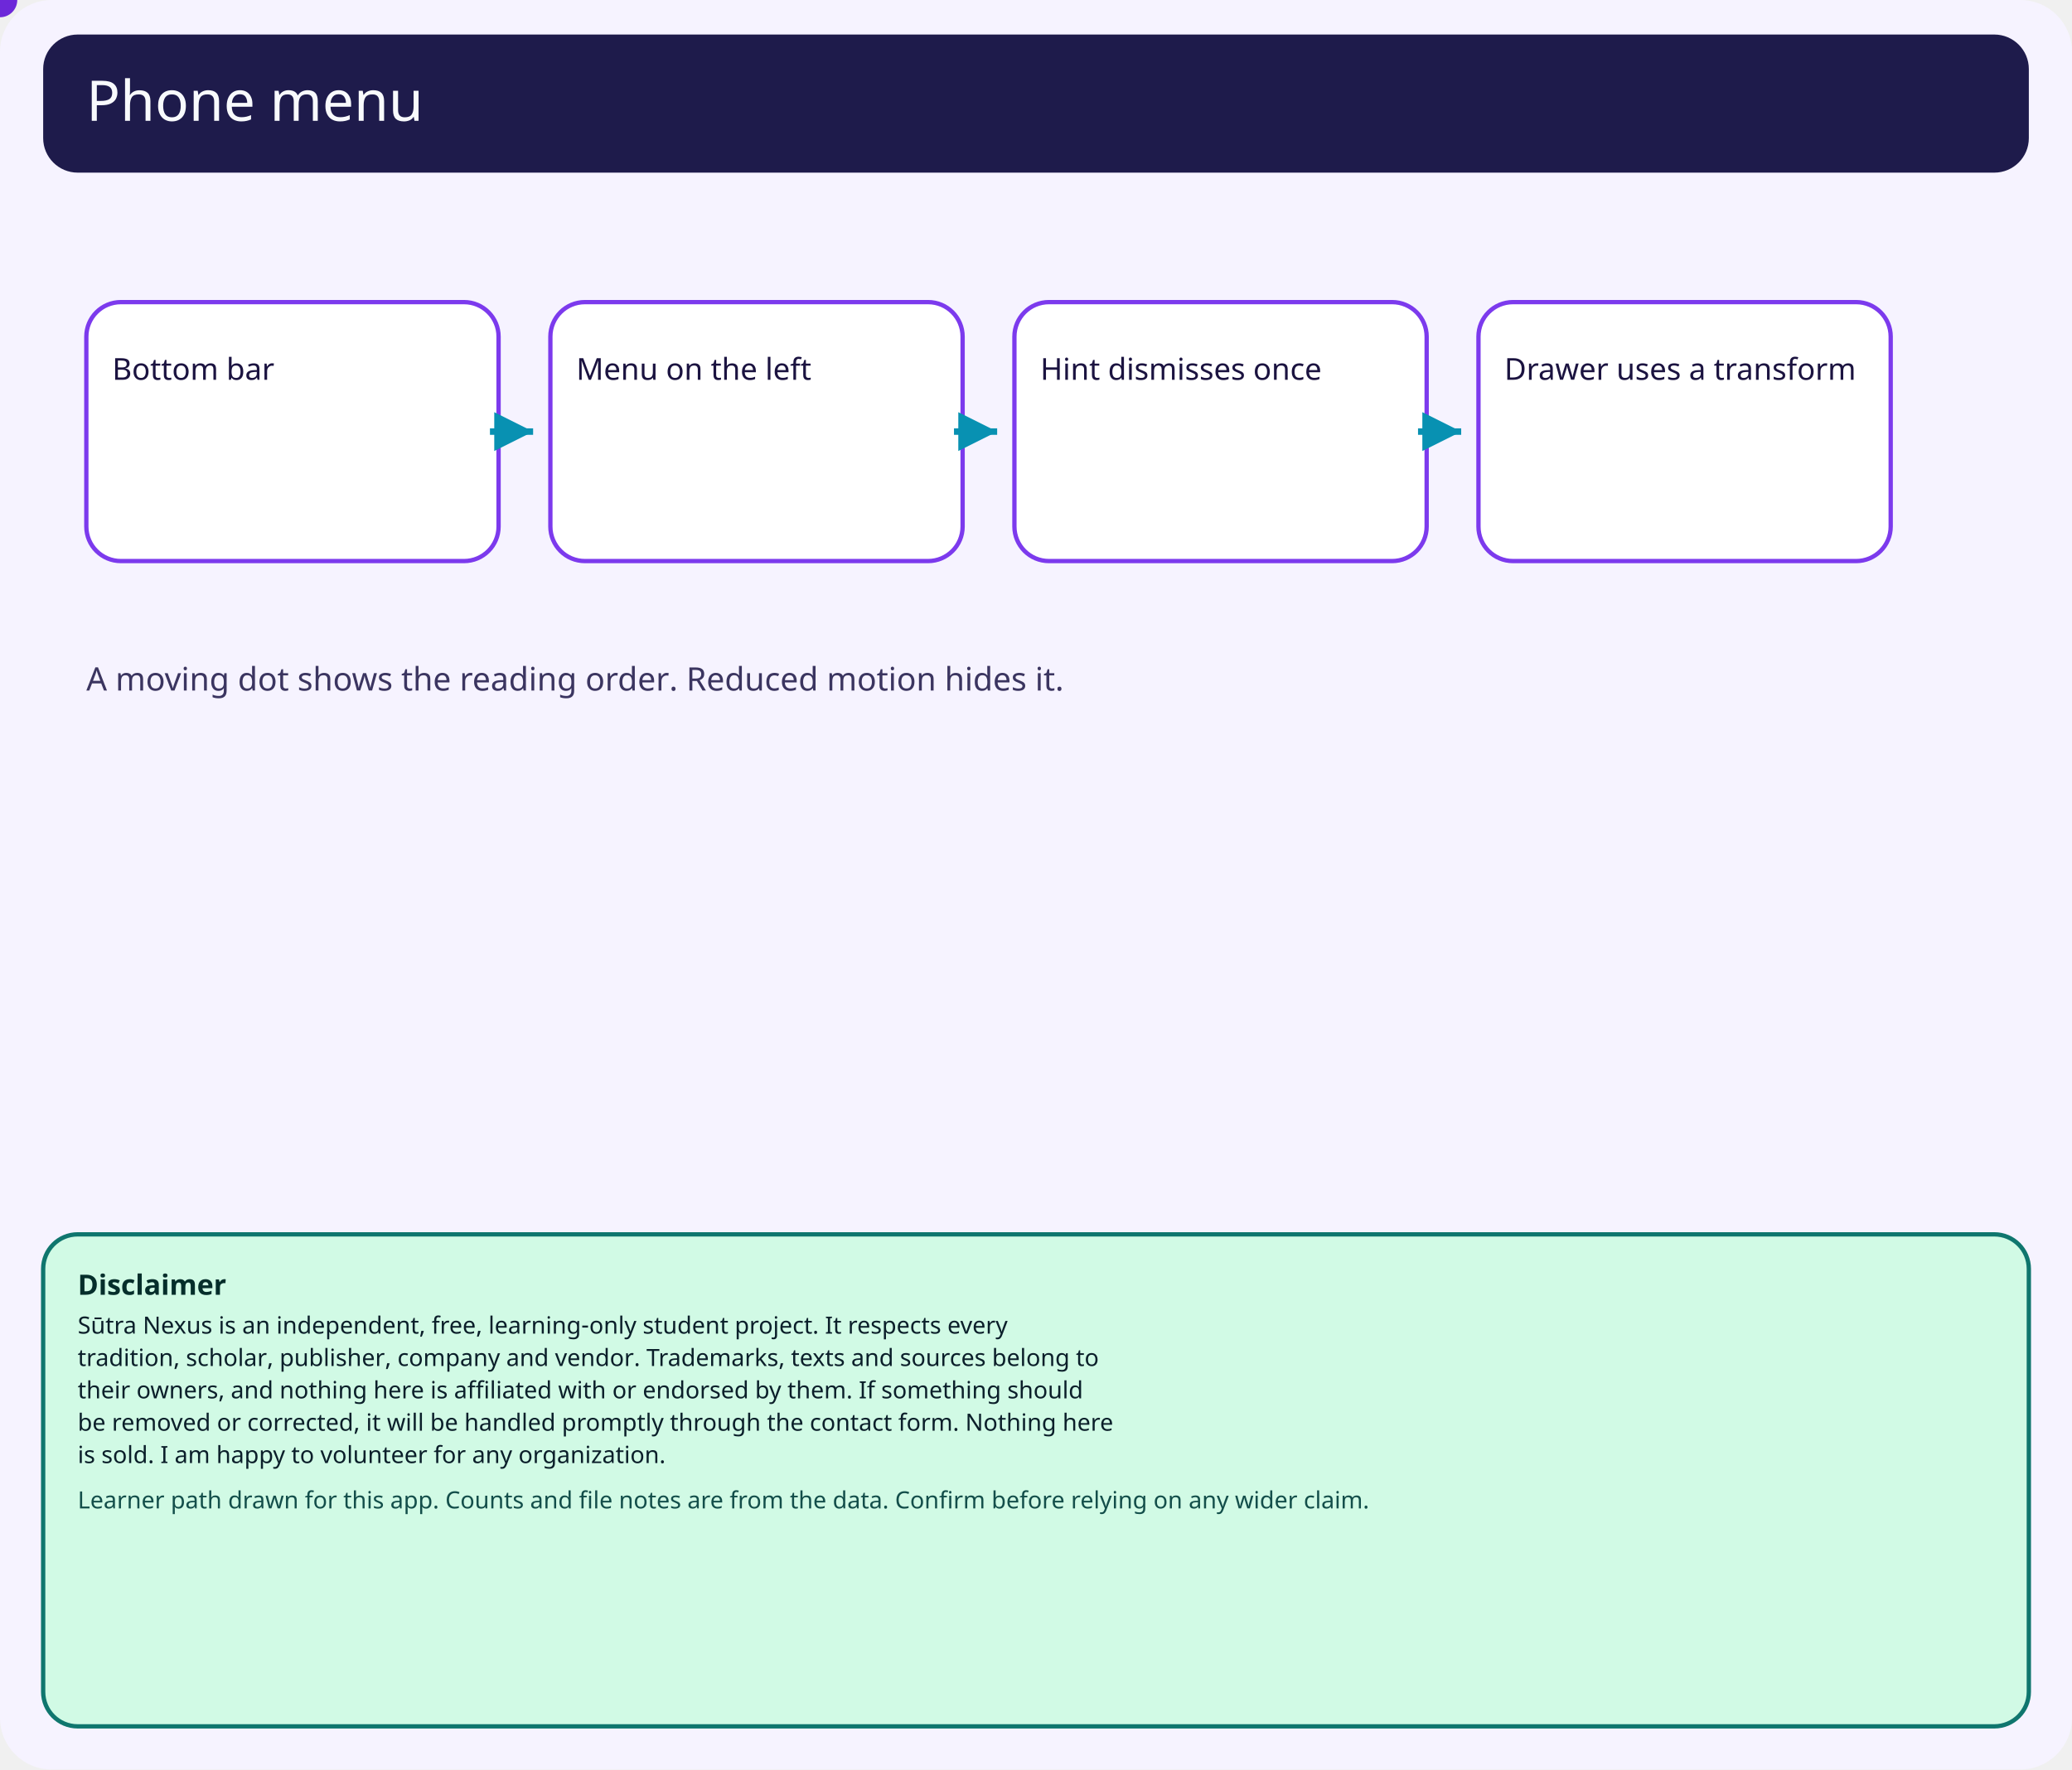
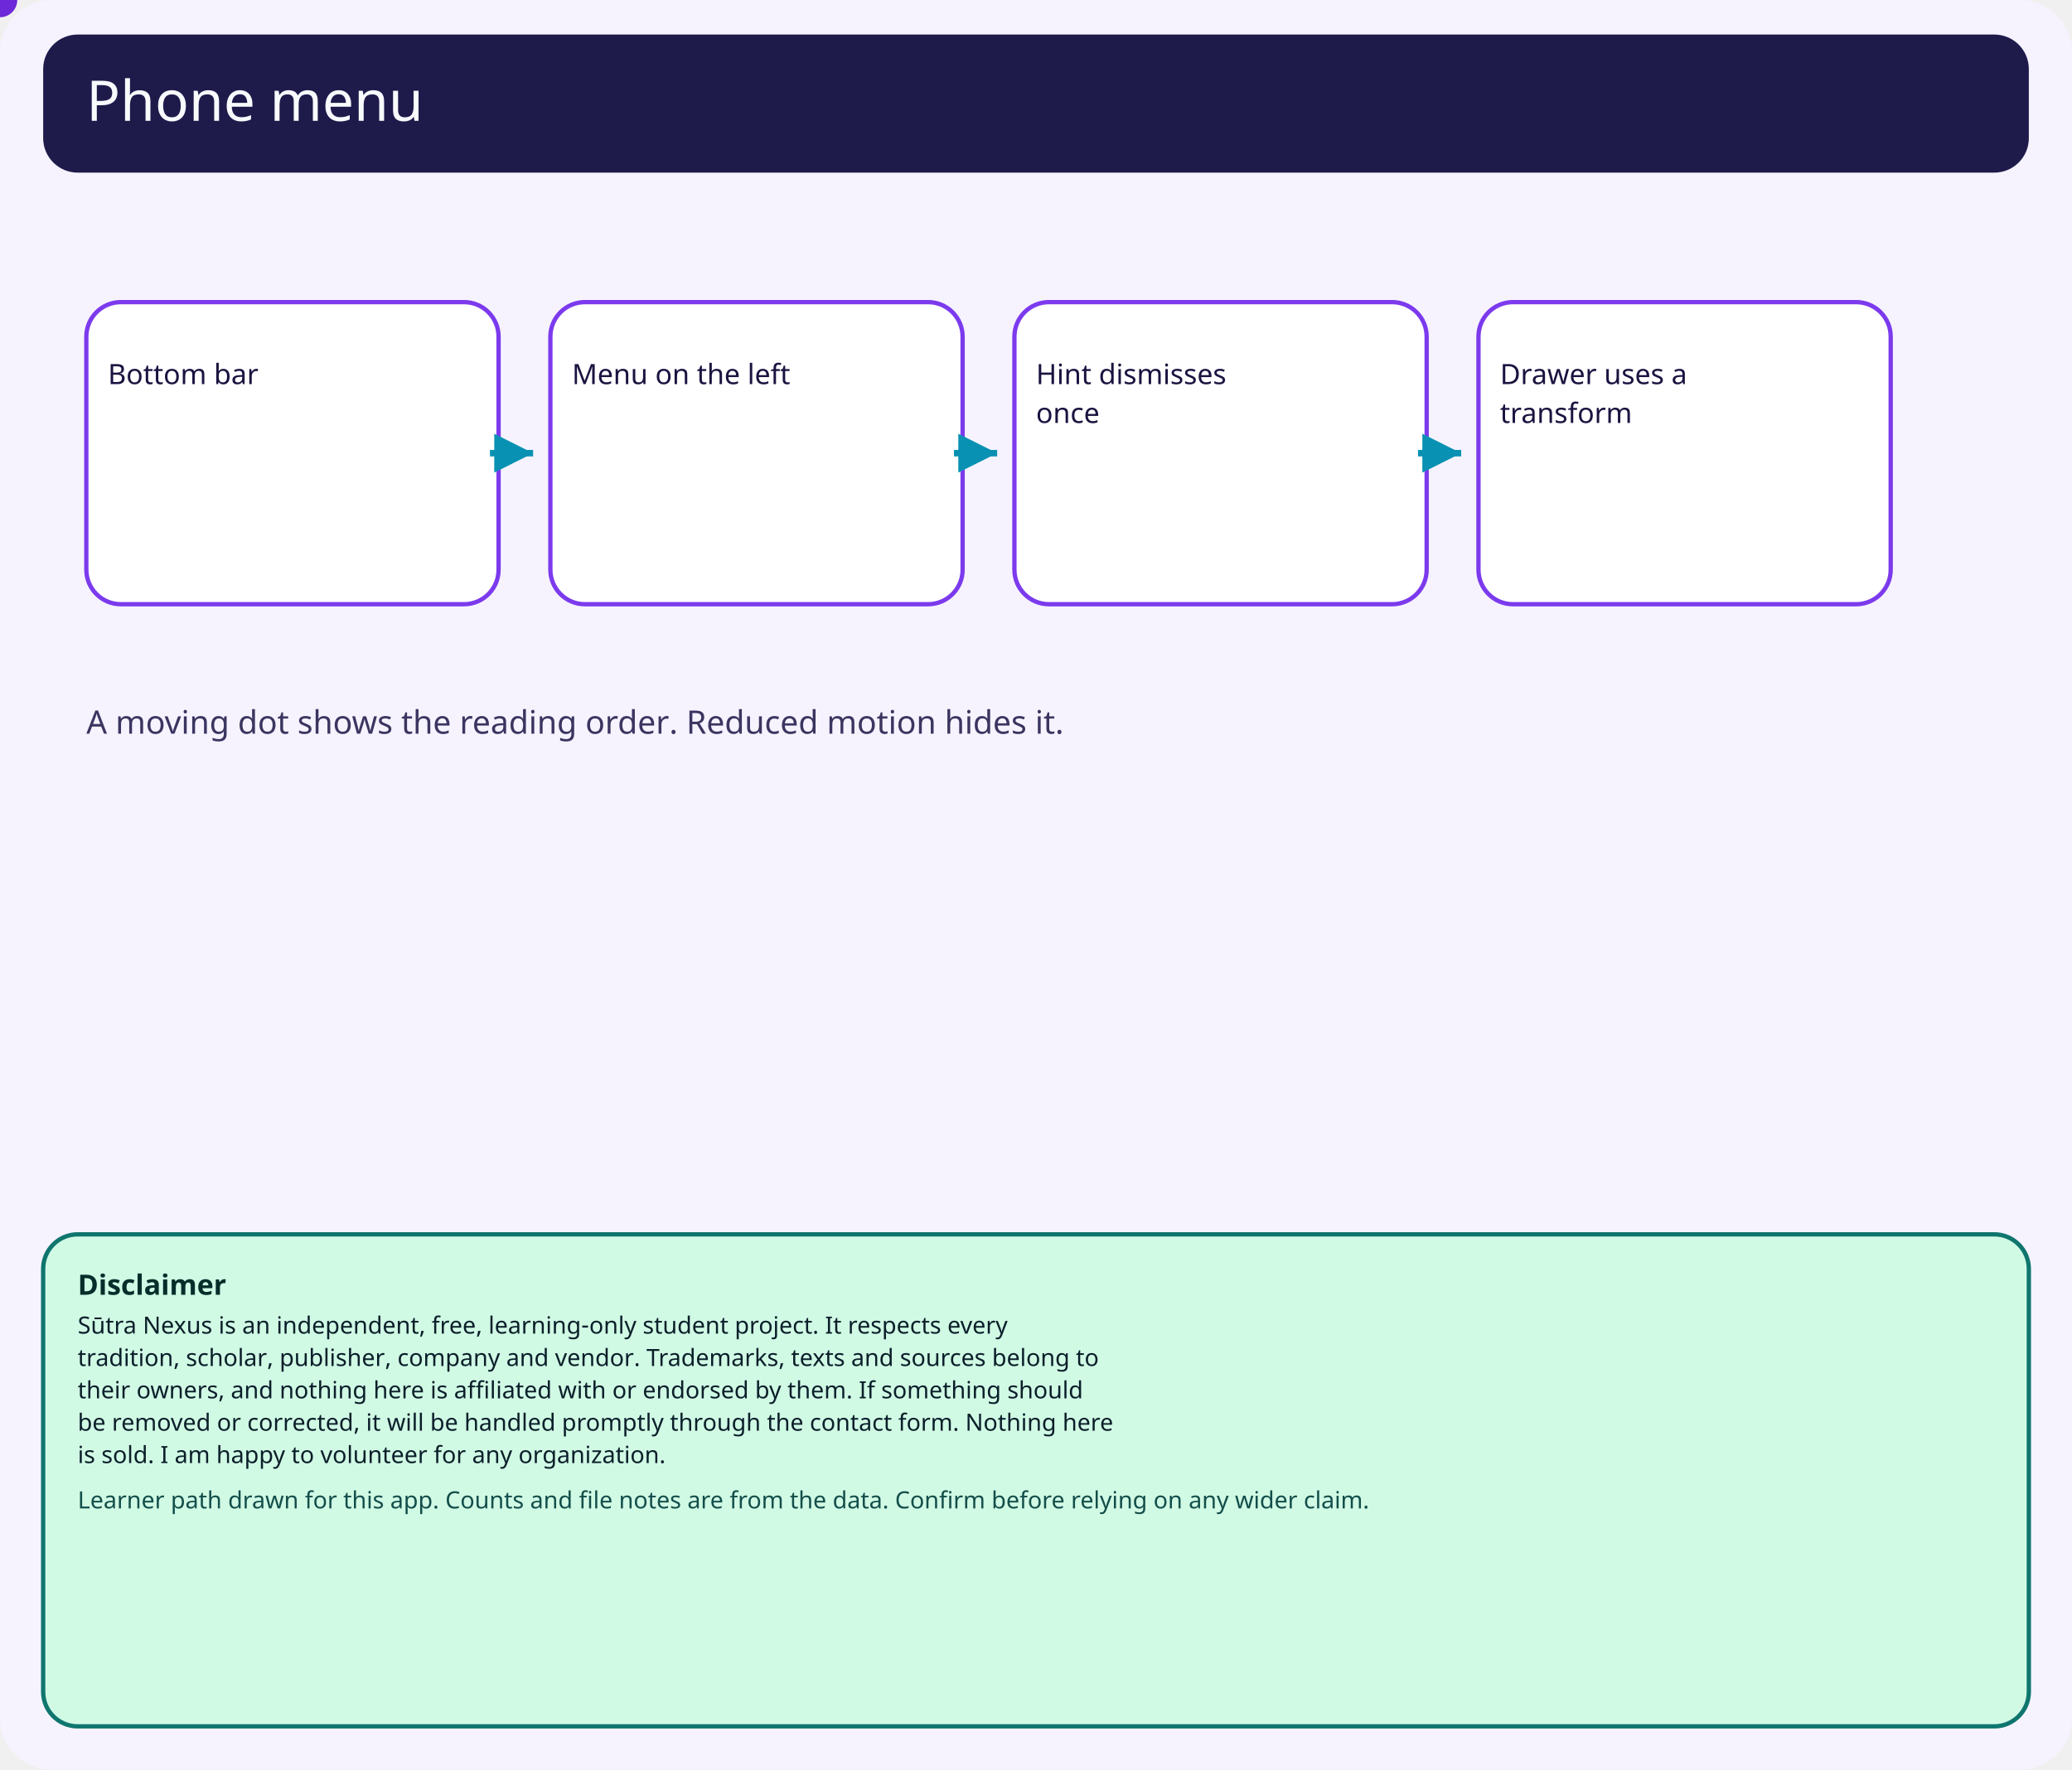
<svg xmlns="http://www.w3.org/2000/svg" viewBox="0 0 960 820" role="img" aria-label="Phone menu">
  <style>
text { font-family: "Noto Sans Devanagari", "Segoe UI", sans-serif; }

@media (prefers-reduced-motion: reduce) { .mover { display: none; } }

</style>
  <rect width="960" height="820" rx="24" fill="#f6f3ff" />
  <rect x="20" y="16" width="920" height="64" rx="16" fill="#1e1b4b" />
  <text x="40" y="56" font-size="26" fill="#f8fafc">Phone menu</text>
  <defs>
    <marker id="arrow" markerWidth="8" markerHeight="8" refX="6" refY="3" orient="auto">
      <path d="M0 0 L6 3 L0 6" fill="#0891b2" />
    </marker>
  </defs>
-   <rect x="40" y="140" width="191" height="120" rx="16" fill="#fff" stroke="#7c3aed" stroke-width="2" />
-   <text x="52" y="176" font-size="14" fill="#1b1340">Bottom bar</text>
-   <path d="M 227 200 H 247" stroke="#0891b2" stroke-width="3" marker-end="url(#arrow)" />
-   <rect x="255" y="140" width="191" height="120" rx="16" fill="#fff" stroke="#7c3aed" stroke-width="2" />
-   <text x="267" y="176" font-size="14" fill="#1b1340">Menu on the left</text>
-   <path d="M 442 200 H 462" stroke="#0891b2" stroke-width="3" marker-end="url(#arrow)" />
-   <rect x="470" y="140" width="191" height="120" rx="16" fill="#fff" stroke="#7c3aed" stroke-width="2" />
-   <text x="482" y="176" font-size="14" fill="#1b1340">Hint dismisses once</text>
-   <path d="M 657 200 H 677" stroke="#0891b2" stroke-width="3" marker-end="url(#arrow)" />
-   <rect x="685" y="140" width="191" height="120" rx="16" fill="#fff" stroke="#7c3aed" stroke-width="2" />
-   <text x="697" y="176" font-size="14" fill="#1b1340">Drawer uses a transform</text>
-   <text x="40" y="320" font-size="15" fill="#3b3560">A moving dot shows the reading order. Reduced motion hides it.</text>
+   <rect x="40" y="140" width="191" height="140" rx="16" fill="#fff" stroke="#7c3aed" stroke-width="2" />
+   <text x="50" y="178" font-size="13" fill="#1b1340">Bottom bar</text>
+   <path d="M 227 210 H 247" stroke="#0891b2" stroke-width="3" marker-end="url(#arrow)" />
+   <rect x="255" y="140" width="191" height="140" rx="16" fill="#fff" stroke="#7c3aed" stroke-width="2" />
+   <text x="265" y="178" font-size="13" fill="#1b1340">Menu on the left</text>
+   <path d="M 442 210 H 462" stroke="#0891b2" stroke-width="3" marker-end="url(#arrow)" />
+   <rect x="470" y="140" width="191" height="140" rx="16" fill="#fff" stroke="#7c3aed" stroke-width="2" />
+   <text x="480" y="178" font-size="13" fill="#1b1340">Hint dismisses</text>
+   <text x="480" y="196" font-size="13" fill="#1b1340">once</text>
+   <path d="M 657 210 H 677" stroke="#0891b2" stroke-width="3" marker-end="url(#arrow)" />
+   <rect x="685" y="140" width="191" height="140" rx="16" fill="#fff" stroke="#7c3aed" stroke-width="2" />
+   <text x="695" y="178" font-size="13" fill="#1b1340">Drawer uses a</text>
+   <text x="695" y="196" font-size="13" fill="#1b1340">transform</text>
+   <text x="40" y="340" font-size="15" fill="#3b3560">A moving dot shows the reading order. Reduced motion hides it.</text>
  <rect x="20" y="572" width="920" height="228" rx="16" fill="#d1fae5" stroke="#0f766e" stroke-width="2" />
  <text x="36" y="600" font-size="13" font-weight="700" fill="#052e2b">Disclaimer</text>
  <text x="36" y="618" font-size="11" fill="#0b1f2a">Sūtra Nexus is an independent, free, learning-only student project. It respects every</text>
  <text x="36" y="633" font-size="11" fill="#0b1f2a">tradition, scholar, publisher, company and vendor. Trademarks, texts and sources belong to</text>
  <text x="36" y="648" font-size="11" fill="#0b1f2a">their owners, and nothing here is affiliated with or endorsed by them. If something should</text>
  <text x="36" y="663" font-size="11" fill="#0b1f2a">be removed or corrected, it will be handled promptly through the contact form. Nothing here</text>
  <text x="36" y="678" font-size="11" fill="#0b1f2a">is sold. I am happy to volunteer for any organization.</text>
  <text x="36" y="699" font-size="11" fill="#134e4a">Learner path drawn for this app. Counts and file notes are from the data. Confirm before relying on any wider claim.</text>
  <circle class="mover" r="8" fill="#6d28d9">
    <animateMotion dur="4.8s" repeatCount="indefinite" path="M 70 300 H 890" />
  </circle>
</svg>
